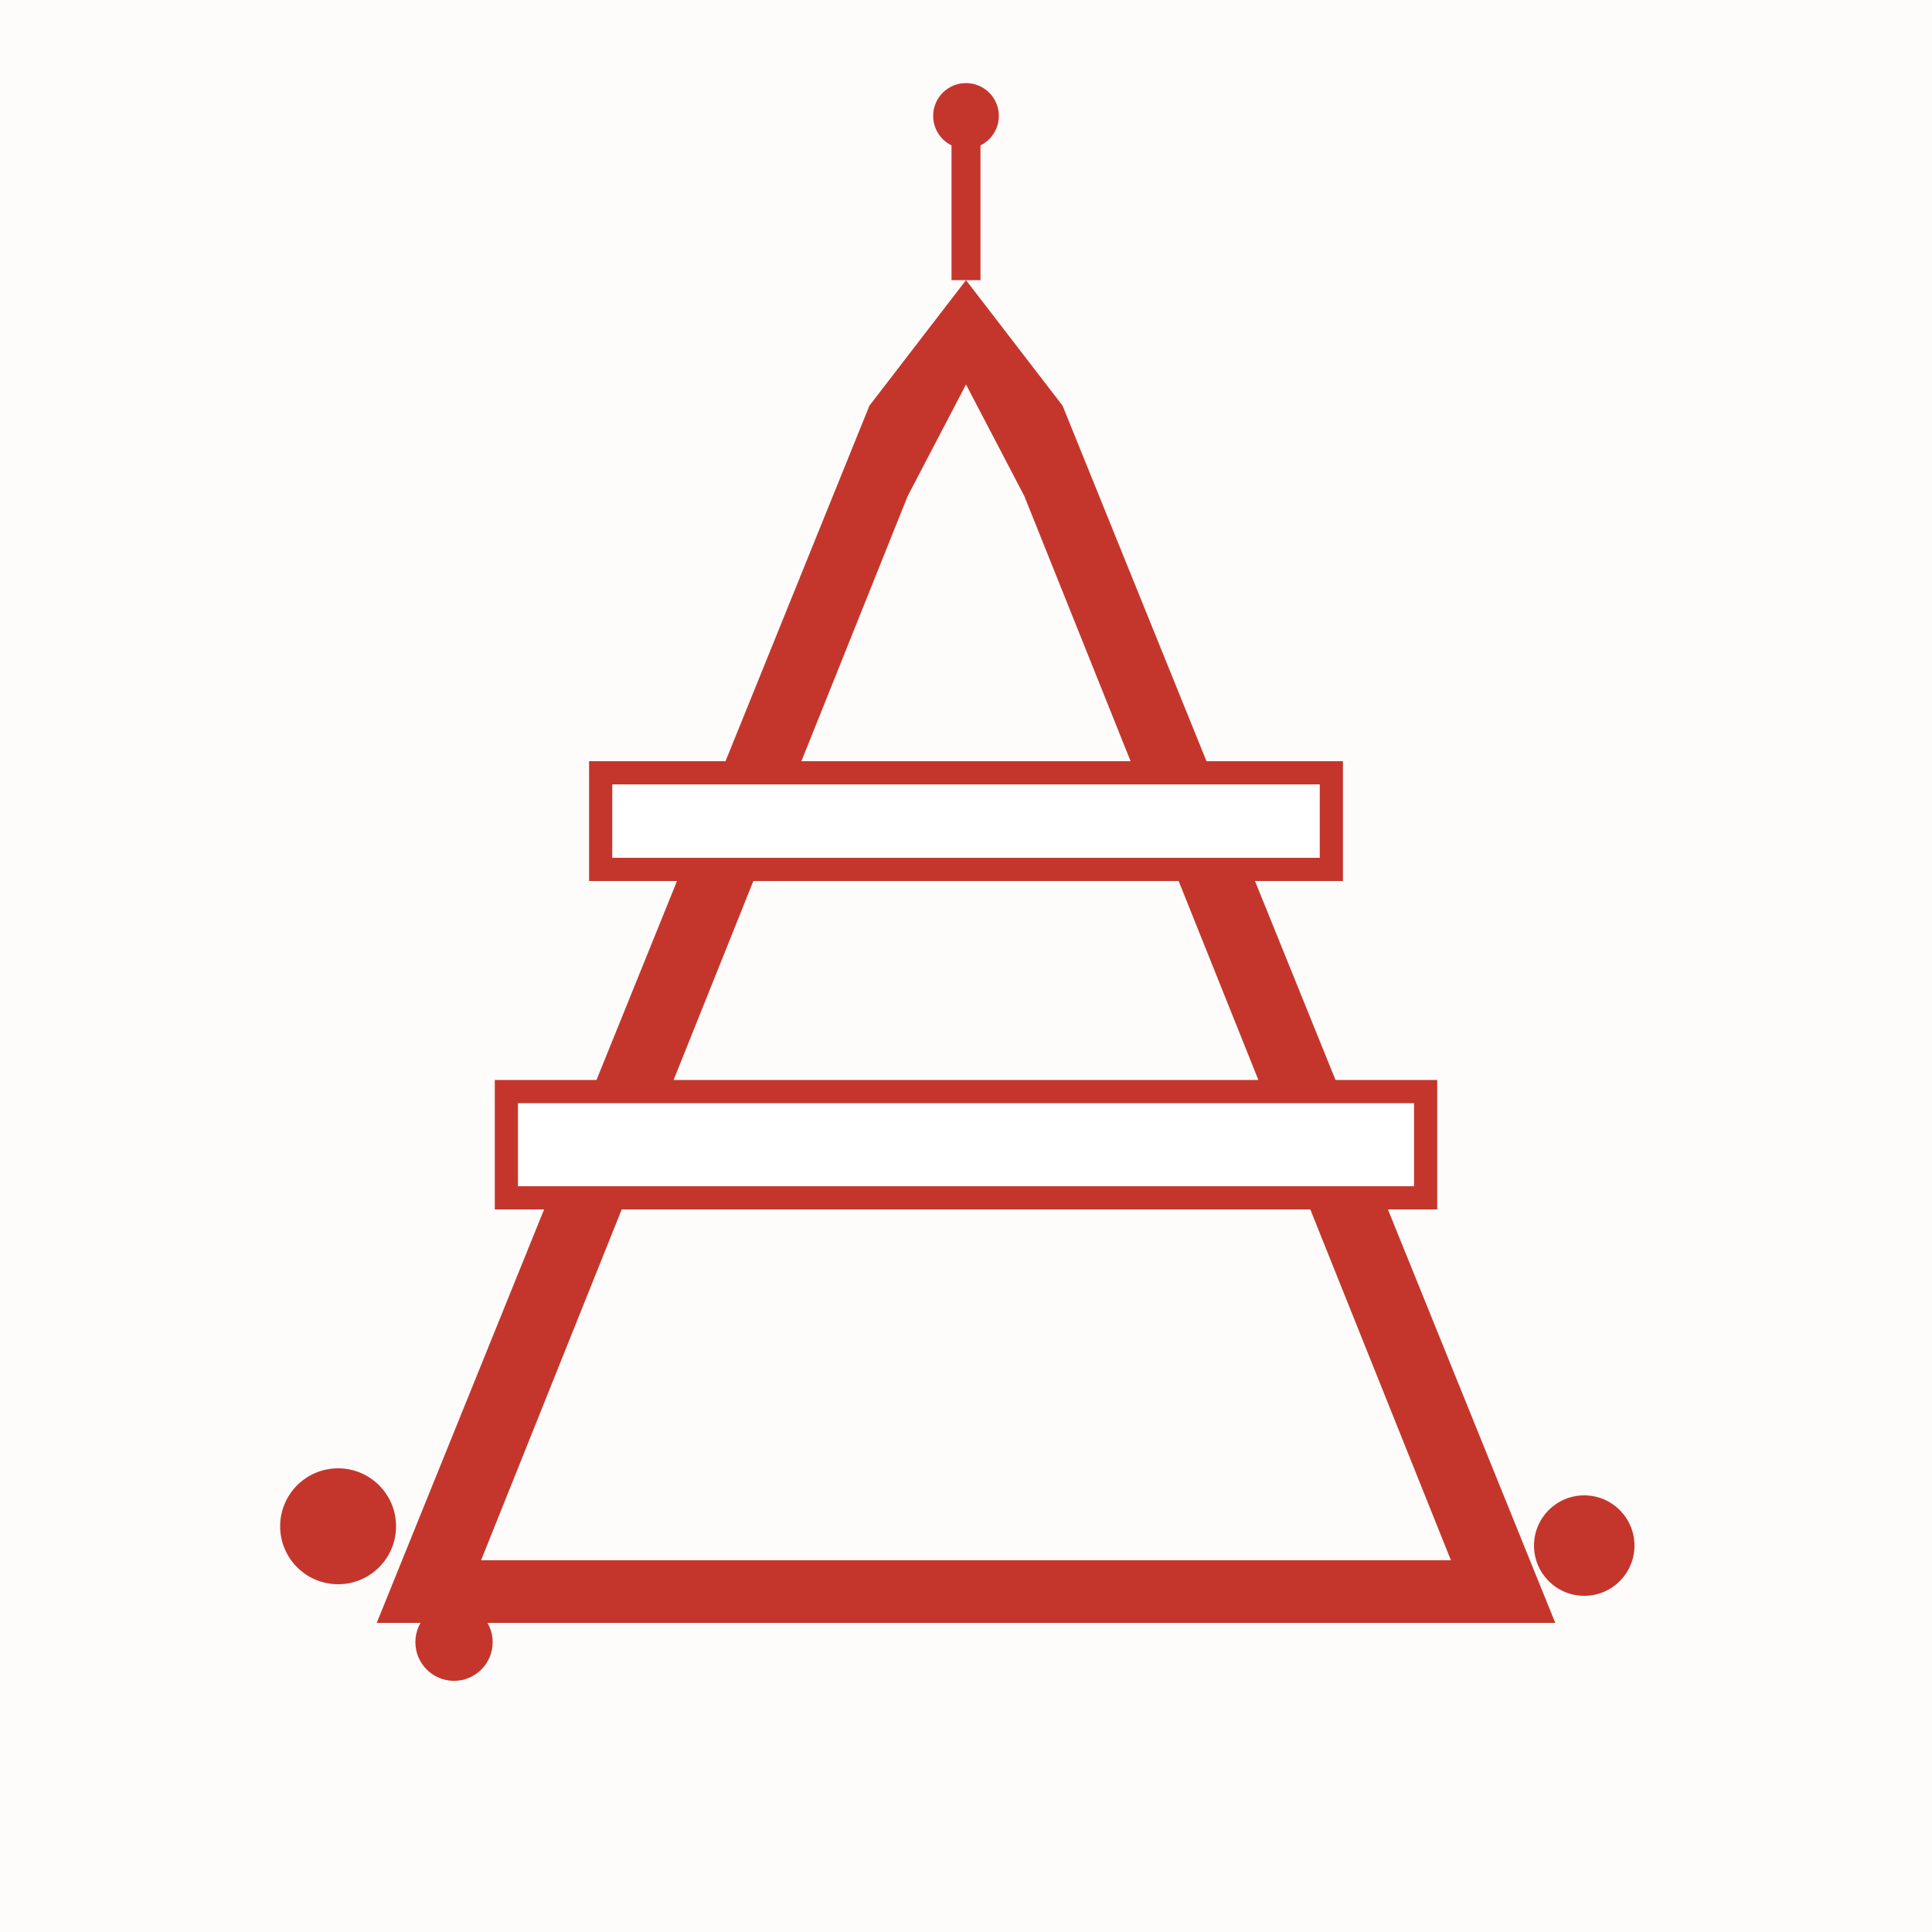
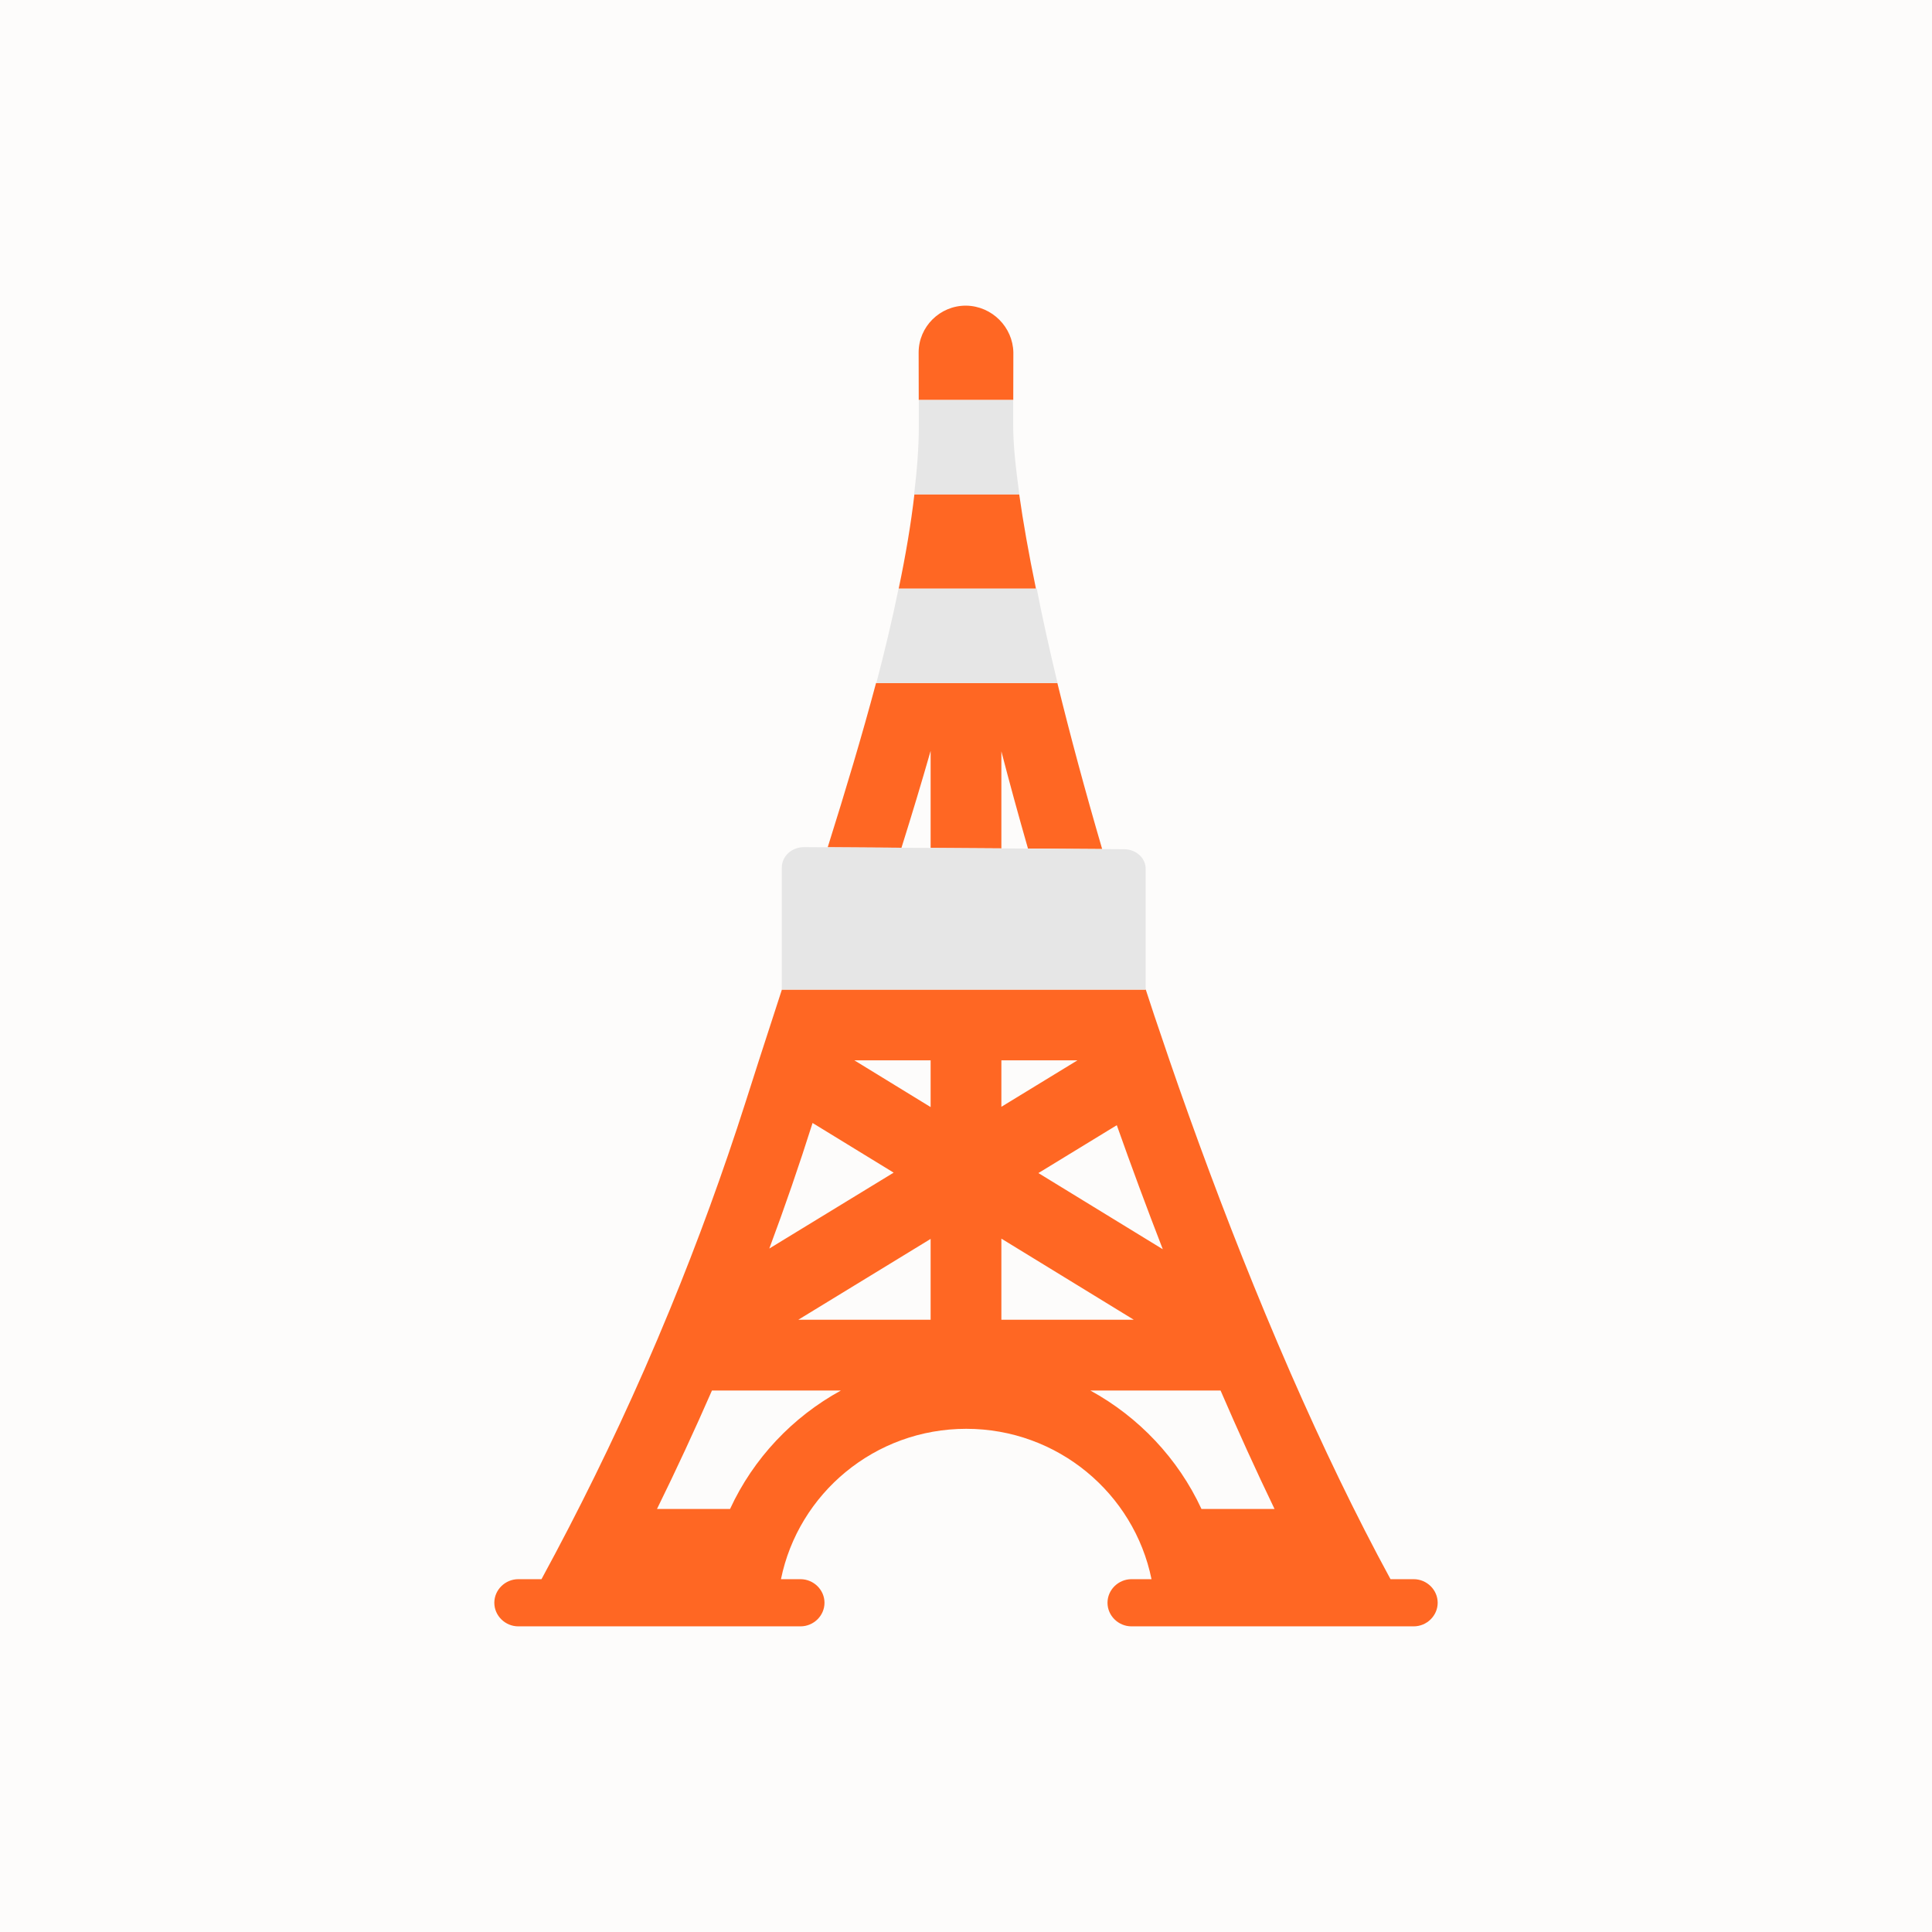
<svg xmlns="http://www.w3.org/2000/svg" viewBox="0 0 1024 1024">
  <rect width="1024" height="1024" fill="#FDFCFB" />
-   <polygon points="199.68,860.16 460.8,215.04 512,148.48 563.2,215.04 824.32,860.16" fill="#C4362C" />
-   <polygon points="254.976,826.982 481.075,262.963 512,203.776 542.925,262.963 769.024,826.982" fill="#FDFCFB" />
-   <rect x="318.362" y="409.6" width="387.277" height="51.2" fill="#FFFFFF" stroke="#C4362C" stroke-width="12.288" />
-   <rect x="268.39" y="578.56" width="487.219" height="56.32" fill="#FFFFFF" stroke="#C4362C" stroke-width="12.288" />
-   <line x1="512" y1="148.48" x2="512" y2="61.44" stroke="#C4362C" stroke-width="15.36" />
-   <circle cx="512" cy="61.44" r="17.408" fill="#C4362C" />
-   <circle cx="179.2" cy="808.96" r="30.72" fill="#C4362C" />
-   <circle cx="240.64" cy="870.4" r="20.48" fill="#C4362C" />
-   <circle cx="839.68" cy="819.2" r="26.624" fill="#C4362C" />
+   <svg x="112" y="112" width="800" height="800" viewBox="0 0 32 32">
+     <path d="M16.75 11.449V13.507L15.25 13.497V11.439C15.058 12.11 14.851 12.796 14.632 13.493L13.068 13.483C13.447 12.278 13.797 11.111 14.093 10H17.937C18.204 11.091 18.523 12.277 18.887 13.521L17.314 13.51C17.111 12.802 16.922 12.113 16.75 11.449Z" fill="#FF6723" />
+     <path d="M19.809 16.493V16.5L12.097 16.5C11.935 16.997 11.772 17.497 11.61 18C11.553 18.176 11.497 18.352 11.441 18.528C11.403 18.645 11.365 18.763 11.328 18.881C10.849 20.38 10.313 21.845 9.725 23.276C9.548 23.707 9.366 24.134 9.18 24.559C8.512 26.079 7.783 27.56 7 29H6.509C6.23 29 6 29.226 6 29.5C6 29.774 6.23 30 6.509 30H12.491C12.77 30 13 29.774 13 29.5C13 29.226 12.77 29 12.491 29H12.077C12.447 27.183 14.066 25.812 16.005 25.812C17.944 25.812 19.563 27.183 19.933 29H19.509C19.23 29 19 29.226 19 29.5C19 29.774 19.23 30 19.509 30H25.491C25.77 30 26 29.774 26 29.5C26 29.226 25.77 29 25.491 29H25C24.265 27.649 23.554 26.169 22.878 24.622C22.697 24.207 22.518 23.786 22.342 23.363C21.689 21.793 21.076 20.174 20.513 18.572C20.447 18.383 20.381 18.195 20.317 18.007C20.205 17.682 20.095 17.358 19.987 17.035C19.927 16.854 19.867 16.673 19.809 16.493ZM15.25 23.5H12.444L15.25 21.786V23.5ZM11.83 21.99C12.159 21.108 12.465 20.22 12.747 19.328L14.466 20.381L11.83 21.99ZM20.172 22.005L17.535 20.39L19.197 19.375C19.508 20.253 19.834 21.133 20.172 22.005ZM16.75 18.985V18H18.363L16.75 18.985ZM15.25 18.991L13.633 18H15.25V18.991ZM16.75 21.78L19.558 23.5H16.75V21.78ZM21.397 25C21.769 25.861 22.151 26.701 22.541 27.511H20.992C20.495 26.439 19.661 25.561 18.636 25H21.397ZM13.348 25C12.326 25.56 11.494 26.436 10.998 27.511H9.449C9.857 26.681 10.245 25.844 10.614 25H13.348Z" fill="#FF6723" />
+     <path d="M17.128 6C17.21 6.583 17.329 7.256 17.483 8H14.573C14.719 7.301 14.833 6.633 14.906 6H17.128Z" fill="#FF6723" />
+     <path d="M14.998 4H17.002L17.004 2.993C16.994 2.457 16.555 2.01 16.005 2H15.995C15.445 2 14.996 2.447 14.996 2.993L14.998 4Z" fill="#FF6723" />
+     <path d="M17.13 6L17.129 5.991C17.059 5.455 17 4.997 17 4.5V4H15L15 4.55C15 5.01 14.96 5.5 14.9 6H17.13Z" fill="#E6E6E6" />
+     <path d="M19.347 13.524L12.566 13.48C12.304 13.48 12.095 13.673 12.095 13.914L12.095 16.5H19.809V13.958C19.819 13.716 19.609 13.524 19.347 13.524Z" fill="#E6E6E6" />
+     <path d="M17.94 10H14.1C14.28 9.31 14.44 8.64 14.57 8H17.5C17.62 8.62 17.77 9.29 17.94 10Z" fill="#E6E6E6" />
+   </svg>
</svg>
